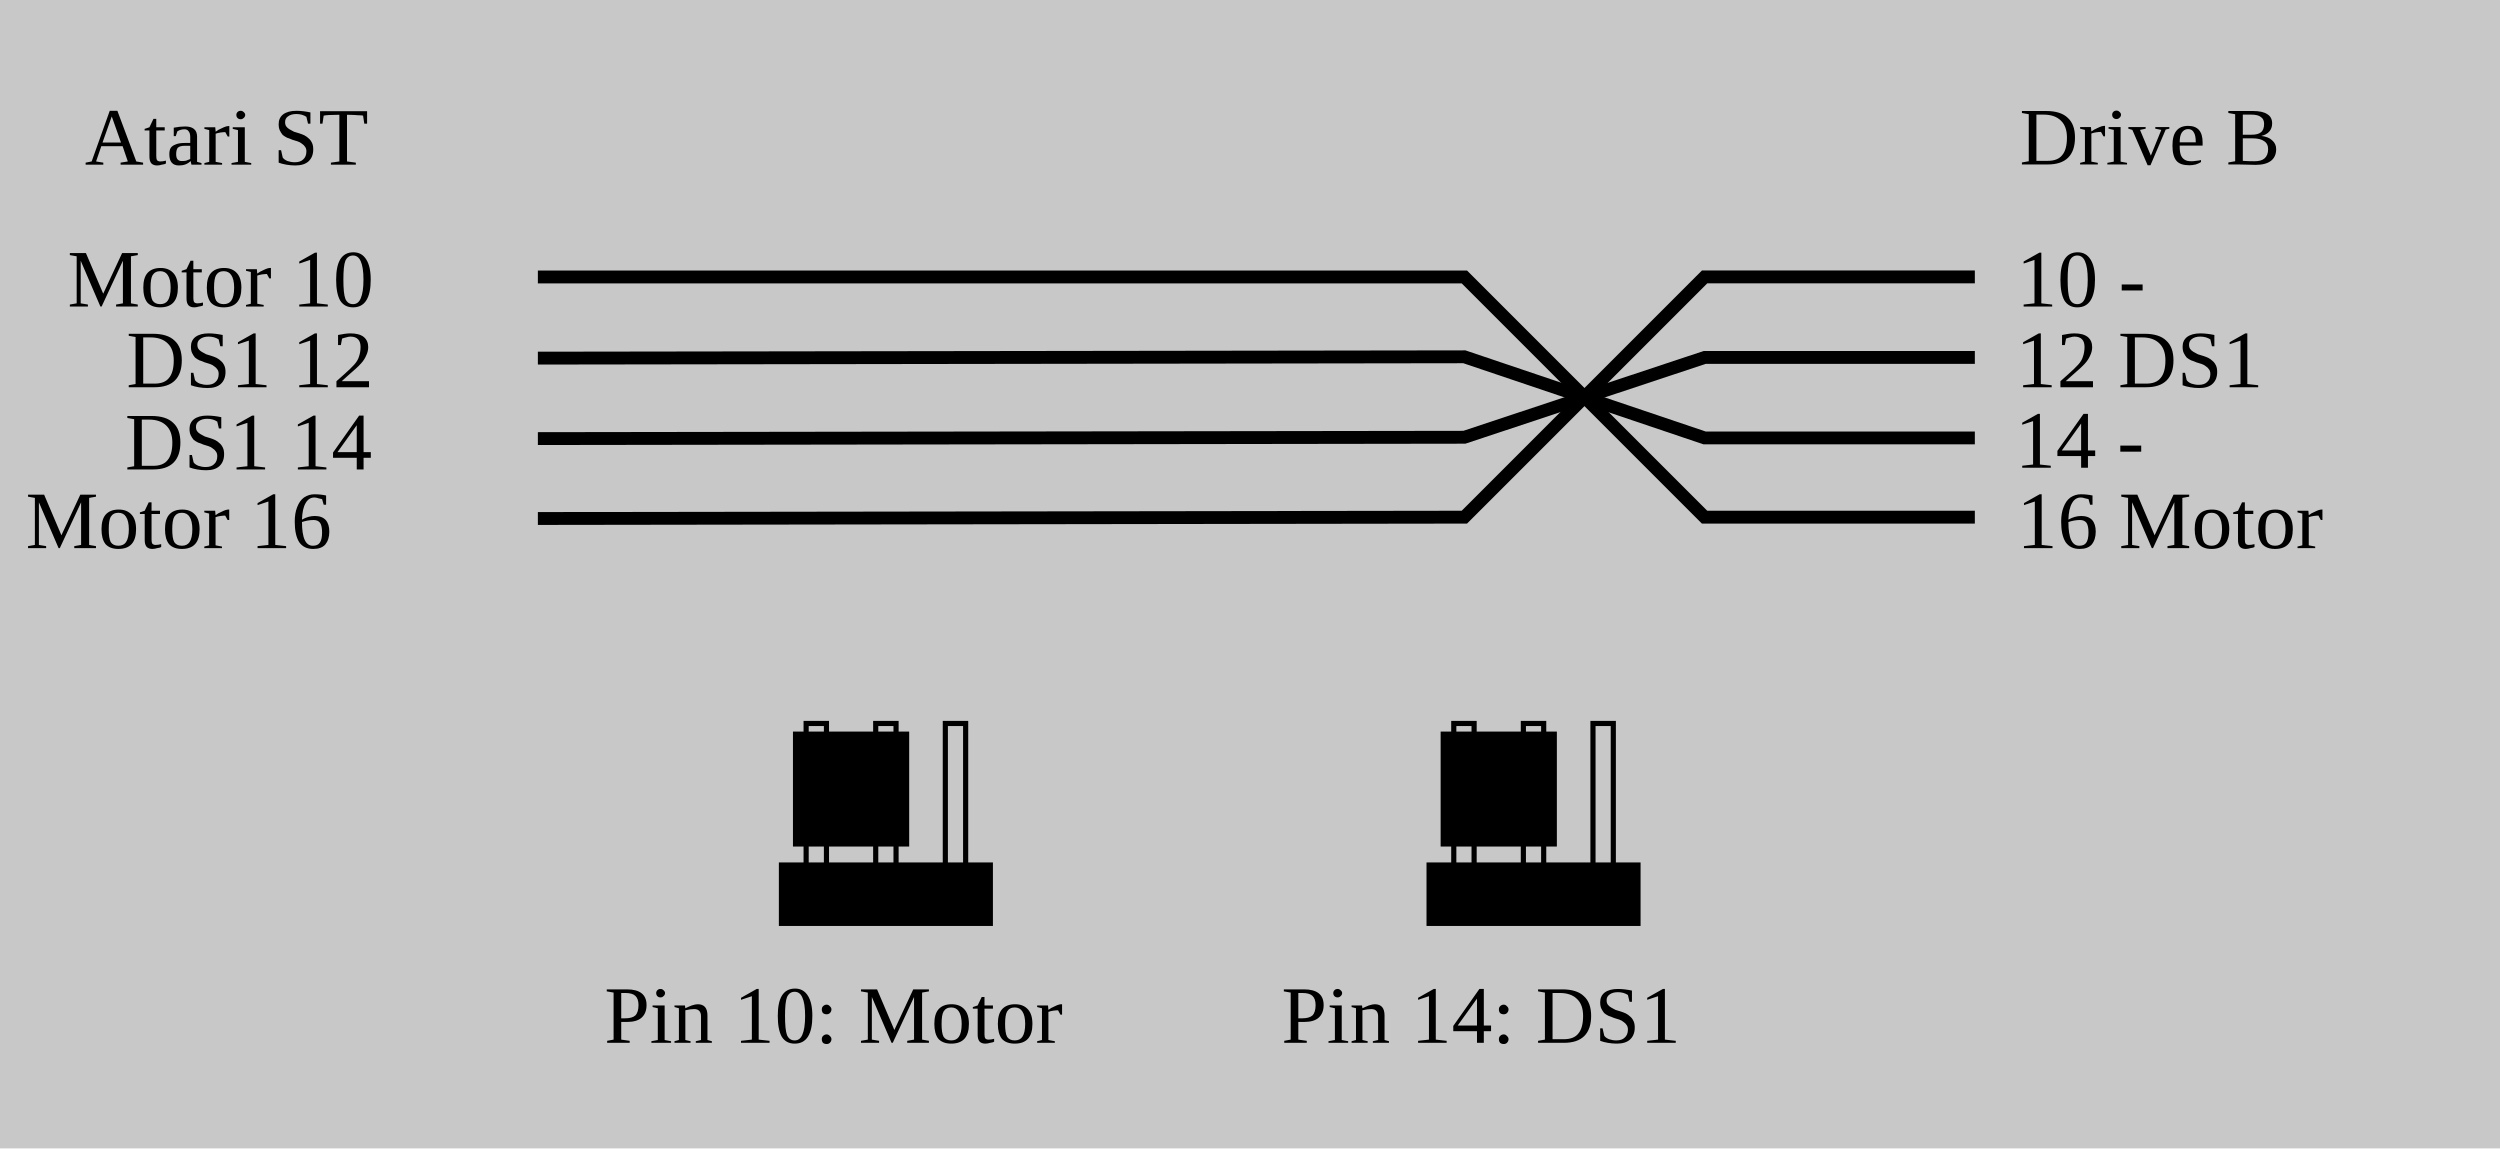
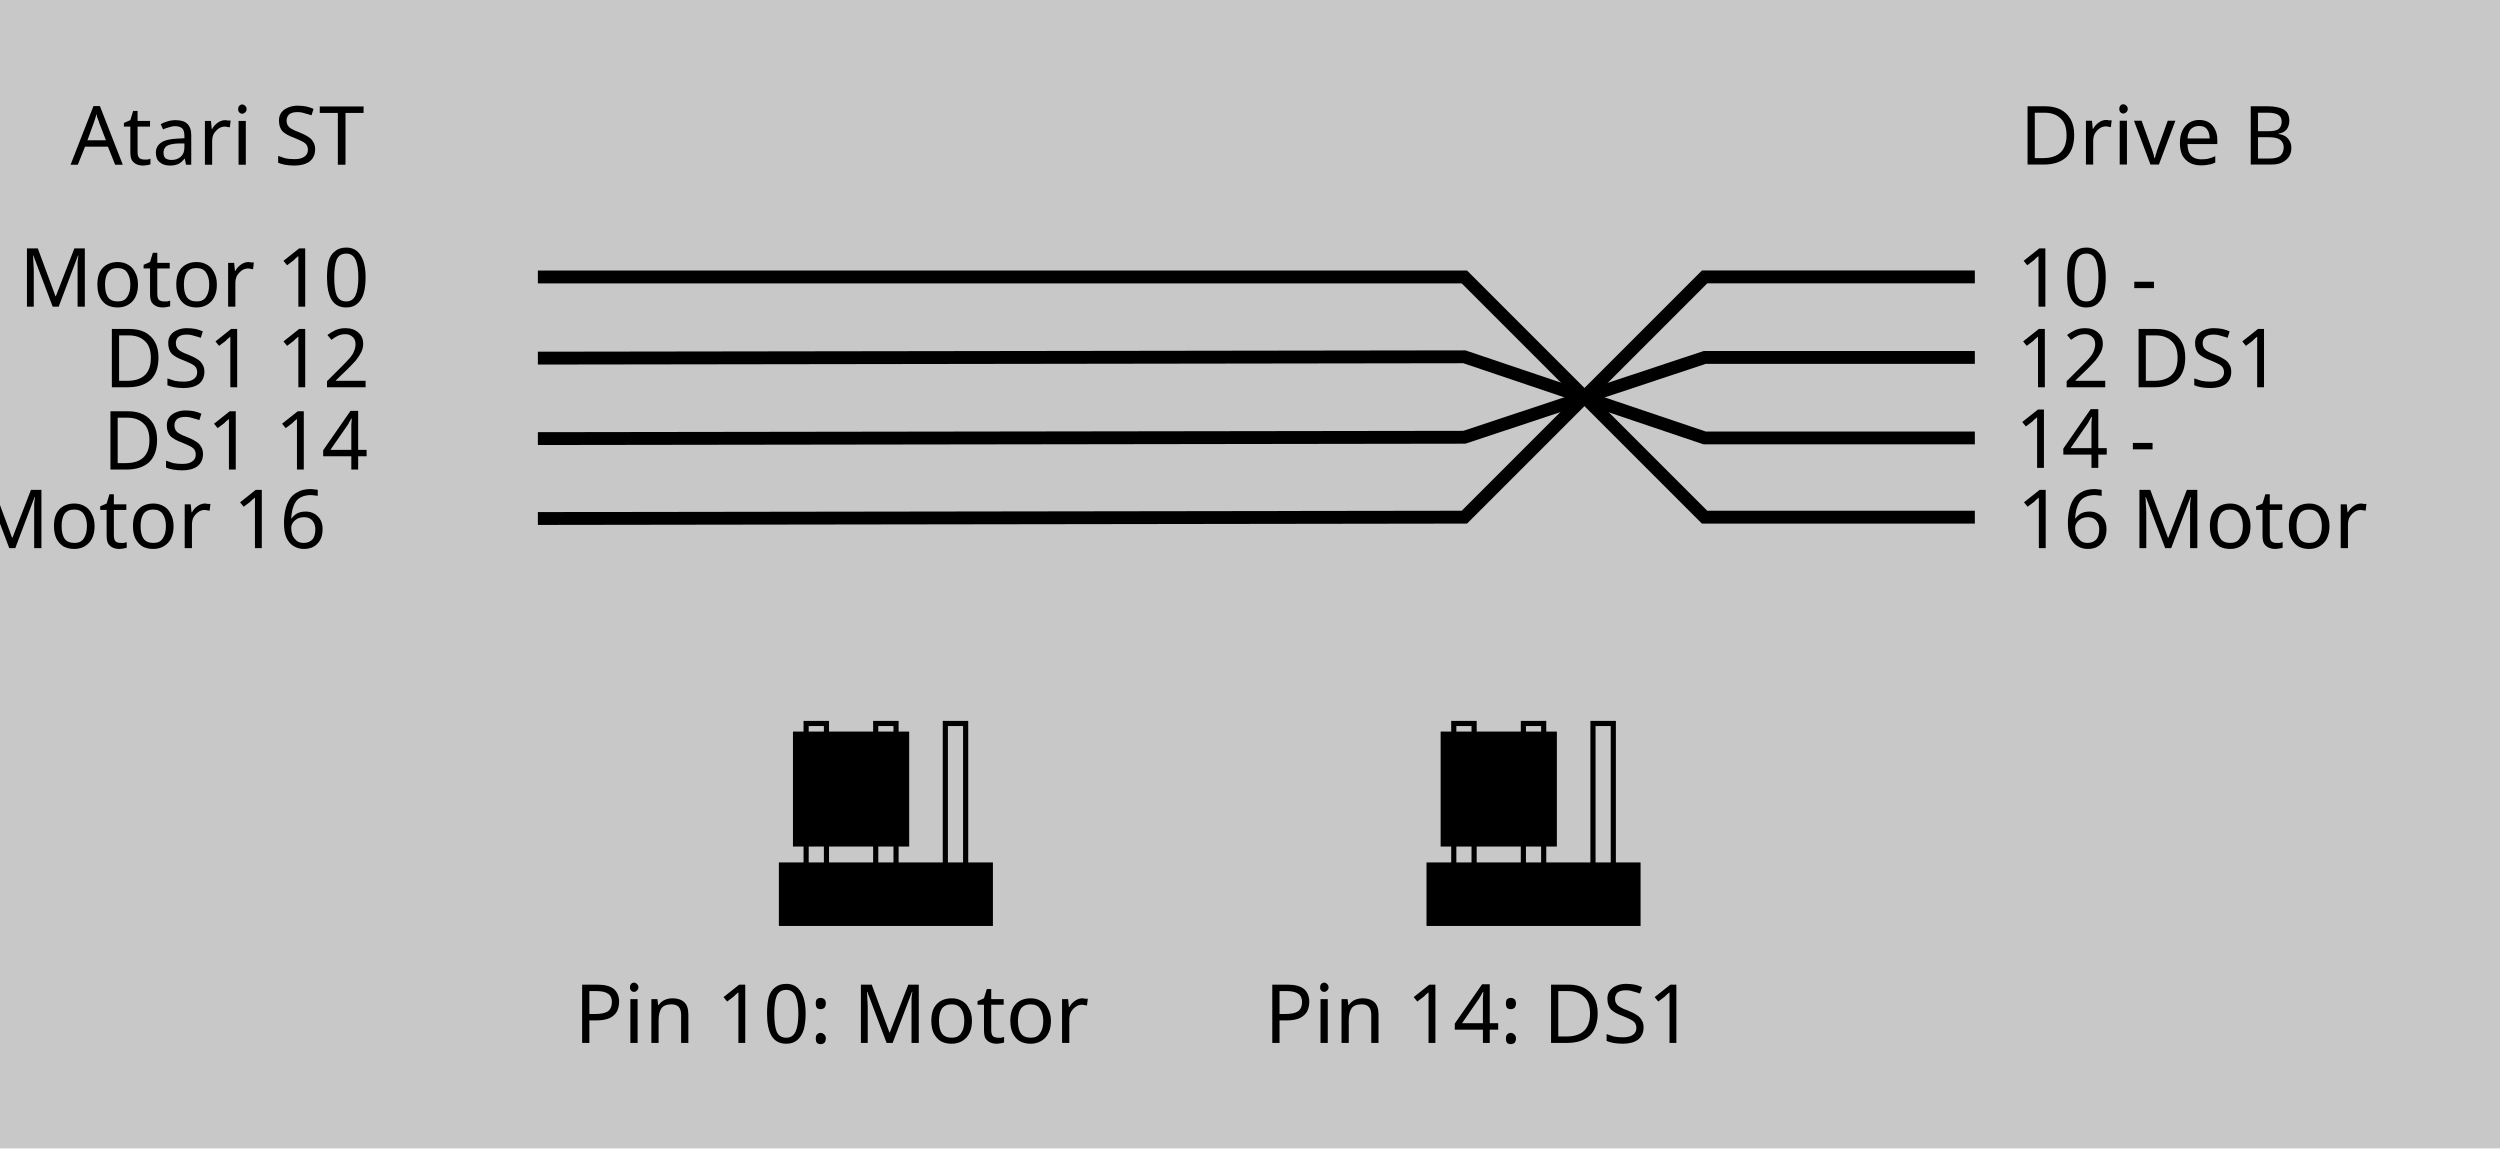
<svg xmlns="http://www.w3.org/2000/svg" width="97.182mm" height="44.641mm" viewBox="0 0 97.182 44.641" version="1.1" id="svg1">
  <defs id="defs1" />
  <g id="layer1" transform="translate(-2.835475,-47.5835)">
    <rect style="fill:#c8c8c8;fill-opacity:1;stroke:none;stroke-width:0.2" id="rect1" width="97.182" height="44.641" x="2.835" y="47.584" />
-     <text xml:space="preserve" style="font-size:3.175px;text-align:end;writing-mode:lr-tb;direction:ltr;text-anchor:end;fill:#000000;stroke-width:0.265" x="21.335" y="59.502" id="text1-1">
+     <text xml:space="preserve" style="font-family:sans-serif;font-size:3.175px;text-align:end;writing-mode:lr-tb;direction:ltr;text-anchor:end;fill:#000000;stroke-width:0.265" x="21.335" y="59.502" id="text1-1">
      <tspan id="tspan1-87" style="text-align:end;text-anchor:end;stroke-width:0.265" x="21.335" y="59.502">Motor 10</tspan>
    </text>
-     <text xml:space="preserve" style="font-size:3.175px;text-align:end;writing-mode:lr-tb;direction:ltr;text-anchor:end;fill:#000000;stroke-width:0.265" x="21.125" y="53.987" id="text1-1-0-8">
+     <text xml:space="preserve" style="font-family:sans-serif;font-size:3.175px;text-align:end;writing-mode:lr-tb;direction:ltr;text-anchor:end;fill:#000000;stroke-width:0.265" x="21.125" y="53.987" id="text1-1-0-8">
      <tspan id="tspan1-87-23-5" style="text-align:end;text-anchor:end;stroke-width:0.265" x="21.125" y="53.987">Atari ST</tspan>
    </text>
-     <text xml:space="preserve" style="font-size:3.175px;text-align:start;writing-mode:lr-tb;direction:ltr;text-anchor:start;fill:#000000;stroke-width:0.265" x="81.338" y="53.978" id="text1-1-0-6">
+     <text xml:space="preserve" style="font-family:sans-serif;font-size:3.175px;text-align:start;writing-mode:lr-tb;direction:ltr;text-anchor:start;fill:#000000;stroke-width:0.265" x="81.338" y="53.978" id="text1-1-0-6">
      <tspan id="tspan1-87-23-7" style="text-align:start;text-anchor:start;stroke-width:0.265" x="81.338" y="53.978">Drive B</tspan>
    </text>
-     <text xml:space="preserve" style="font-size:3.175px;text-align:end;writing-mode:lr-tb;direction:ltr;text-anchor:end;fill:#000000;stroke-width:0.265" x="21.331" y="62.636" id="text1-1-2">
+     <text xml:space="preserve" style="font-family:sans-serif;font-size:3.175px;text-align:end;writing-mode:lr-tb;direction:ltr;text-anchor:end;fill:#000000;stroke-width:0.265" x="21.331" y="62.636" id="text1-1-2">
      <tspan id="tspan1-87-9" style="text-align:end;text-anchor:end;stroke-width:0.265" x="21.331" y="62.636">DS1 12</tspan>
    </text>
-     <text xml:space="preserve" style="font-size:3.175px;text-align:end;writing-mode:lr-tb;direction:ltr;text-anchor:end;fill:#000000;stroke-width:0.265" x="21.279" y="65.834" id="text1-1-5">
+     <text xml:space="preserve" style="font-family:sans-serif;font-size:3.175px;text-align:end;writing-mode:lr-tb;direction:ltr;text-anchor:end;fill:#000000;stroke-width:0.265" x="21.279" y="65.834" id="text1-1-5">
      <tspan id="tspan1-87-8" style="text-align:end;text-anchor:end;stroke-width:0.265" x="21.279" y="65.834">DS1 14</tspan>
    </text>
    <g id="g1" transform="translate(-33.09764,9.371652)">
-       <text xml:space="preserve" style="font-size:3.175px;text-align:end;writing-mode:lr-tb;direction:ltr;text-anchor:end;fill:#000000;stroke-width:0.265" x="54.395" y="59.52" id="text1-1-22">
+       <text xml:space="preserve" style="font-family:sans-serif;font-size:3.175px;text-align:end;writing-mode:lr-tb;direction:ltr;text-anchor:end;fill:#000000;stroke-width:0.265" x="54.395" y="59.52" id="text1-1-22">
        <tspan id="tspan1-87-7" style="text-align:end;text-anchor:end;stroke-width:0.265" x="54.395" y="59.52">Motor 16</tspan>
      </text>
    </g>
-     <text xml:space="preserve" style="font-size:3.175px;text-align:start;writing-mode:lr-tb;direction:ltr;text-anchor:start;fill:#000000;stroke-width:0.265" x="81.218" y="59.502" id="text1-1-54">
+     <text xml:space="preserve" style="font-family:sans-serif;font-size:3.175px;text-align:start;writing-mode:lr-tb;direction:ltr;text-anchor:start;fill:#000000;stroke-width:0.265" x="81.218" y="59.502" id="text1-1-54">
      <tspan id="tspan1-87-2" style="stroke-width:0.265" x="81.218" y="59.502">10 -</tspan>
    </text>
-     <text xml:space="preserve" style="font-size:3.175px;text-align:start;writing-mode:lr-tb;direction:ltr;text-anchor:start;fill:#000000;stroke-width:0.265" x="81.2" y="62.636" id="text1-1-2-1">
+     <text xml:space="preserve" style="font-family:sans-serif;font-size:3.175px;text-align:start;writing-mode:lr-tb;direction:ltr;text-anchor:start;fill:#000000;stroke-width:0.265" x="81.2" y="62.636" id="text1-1-2-1">
      <tspan id="tspan1-87-9-9" style="stroke-width:0.265" x="81.2" y="62.636">12 DS1</tspan>
    </text>
-     <text xml:space="preserve" style="font-size:3.175px;text-align:start;writing-mode:lr-tb;direction:ltr;text-anchor:start;fill:#000000;stroke-width:0.265" x="81.165" y="65.767" id="text1-1-5-2">
+     <text xml:space="preserve" style="font-family:sans-serif;font-size:3.175px;text-align:start;writing-mode:lr-tb;direction:ltr;text-anchor:start;fill:#000000;stroke-width:0.265" x="81.165" y="65.767" id="text1-1-5-2">
      <tspan id="tspan1-87-8-4" style="stroke-width:0.265" x="81.165" y="65.767">14 -</tspan>
    </text>
    <g id="g2" transform="translate(42.5367,9.371652)">
-       <text xml:space="preserve" style="font-size:3.175px;text-align:start;writing-mode:lr-tb;direction:ltr;text-anchor:start;fill:#000000;stroke-width:0.265" x="38.697" y="59.52" id="text1-1-22-5">
+       <text xml:space="preserve" style="font-family:sans-serif;font-size:3.175px;text-align:start;writing-mode:lr-tb;direction:ltr;text-anchor:start;fill:#000000;stroke-width:0.265" x="38.697" y="59.52" id="text1-1-22-5">
        <tspan id="tspan1-87-7-8" style="stroke-width:0.265" x="38.697" y="59.52">16 Motor</tspan>
      </text>
    </g>
    <rect style="fill:none;stroke:#000000;stroke-width:0.2;stroke-dasharray:none" id="rect3" width="0.79" height="7.506" x="34.172" y="75.707" />
    <rect style="fill:none;stroke:#000000;stroke-width:0.2;stroke-dasharray:none" id="rect3-3" width="0.79" height="7.506" x="36.877" y="75.707" />
    <rect style="fill:none;stroke:#000000;stroke-width:0.2;stroke-dasharray:none" id="rect3-1" width="0.79" height="7.506" x="39.583" y="75.707" />
-     <text xml:space="preserve" style="font-size:3.175px;text-align:center;writing-mode:lr-tb;direction:ltr;text-anchor:middle;fill:#000000;stroke-width:0.265" x="37.222" y="88.123" id="text1-1-0-3">
+     <text xml:space="preserve" style="font-family:sans-serif;font-size:3.175px;text-align:center;writing-mode:lr-tb;direction:ltr;text-anchor:middle;fill:#000000;stroke-width:0.265" x="37.222" y="88.123" id="text1-1-0-3">
      <tspan id="tspan1-87-23-2" style="text-align:center;text-anchor:middle;stroke-width:0.265" x="37.222" y="88.123">Pin 10: Motor</tspan>
    </text>
    <rect style="fill:#000000;fill-opacity:1;stroke:none;stroke-width:0.2;stroke-dasharray:none" id="rect4" width="4.518" height="4.469" x="33.66" y="76.022" />
    <rect style="fill:#000000;fill-opacity:1;stroke:none;stroke-width:0.2;stroke-dasharray:none" id="rect4-3" width="4.518" height="4.469" x="58.837" y="76.022" />
    <rect style="fill:#000000;fill-opacity:1;stroke:none;stroke-width:0.2;stroke-dasharray:none" id="rect5" width="8.321" height="2.469" x="33.112" y="81.109" />
    <rect style="fill:none;stroke:#000000;stroke-width:0.2;stroke-dasharray:none" id="rect3-36" width="0.79" height="7.506" x="59.348" y="75.707" />
    <rect style="fill:none;stroke:#000000;stroke-width:0.2;stroke-dasharray:none" id="rect3-3-9" width="0.79" height="7.506" x="62.053" y="75.707" />
    <rect style="fill:none;stroke:#000000;stroke-width:0.2;stroke-dasharray:none" id="rect3-1-0" width="0.79" height="7.506" x="64.759" y="75.707" />
-     <text xml:space="preserve" style="font-size:3.175px;text-align:center;writing-mode:lr-tb;direction:ltr;text-anchor:middle;fill:#000000;stroke-width:0.265" x="62.398" y="88.123" id="text1-1-0-3-4">
+     <text xml:space="preserve" style="font-family:sans-serif;font-size:3.175px;text-align:center;writing-mode:lr-tb;direction:ltr;text-anchor:middle;fill:#000000;stroke-width:0.265" x="62.398" y="88.123" id="text1-1-0-3-4">
      <tspan id="tspan1-87-23-2-0" style="text-align:center;text-anchor:middle;stroke-width:0.265" x="62.398" y="88.123">Pin 14: DS1</tspan>
    </text>
    <rect style="fill:#000000;fill-opacity:1;stroke:none;stroke-width:0.2;stroke-dasharray:none" id="rect5-4" width="8.321" height="2.469" x="58.288" y="81.109" />
    <path id="path1" style="fill:none;stroke:#000000;stroke-width:0.5;stroke-dasharray:none;stroke-opacity:1" d="m 23.744,58.349 h 36.015 l 9.339,9.339 h 10.505" />
    <path id="path1-82" style="fill:none;stroke:#000000;stroke-width:0.5;stroke-linecap:butt;stroke-dasharray:none;stroke-opacity:1" d="m 23.744,67.739 36.015,-0.052 9.339,-9.339 h 10.505" />
    <path id="path1-82-8" style="fill:none;stroke:#000000;stroke-width:0.5;stroke-linecap:butt;stroke-dasharray:none;stroke-opacity:1" d="m 23.744,64.633 36.015,-0.052 9.339,-3.102 h 10.505" />
    <path id="path1-82-8-4" style="fill:none;stroke:#000000;stroke-width:0.5;stroke-linecap:butt;stroke-dasharray:none;stroke-opacity:1" d="m 23.744,61.505 36.015,-0.052 9.339,3.154 h 10.505" />
  </g>
</svg>
